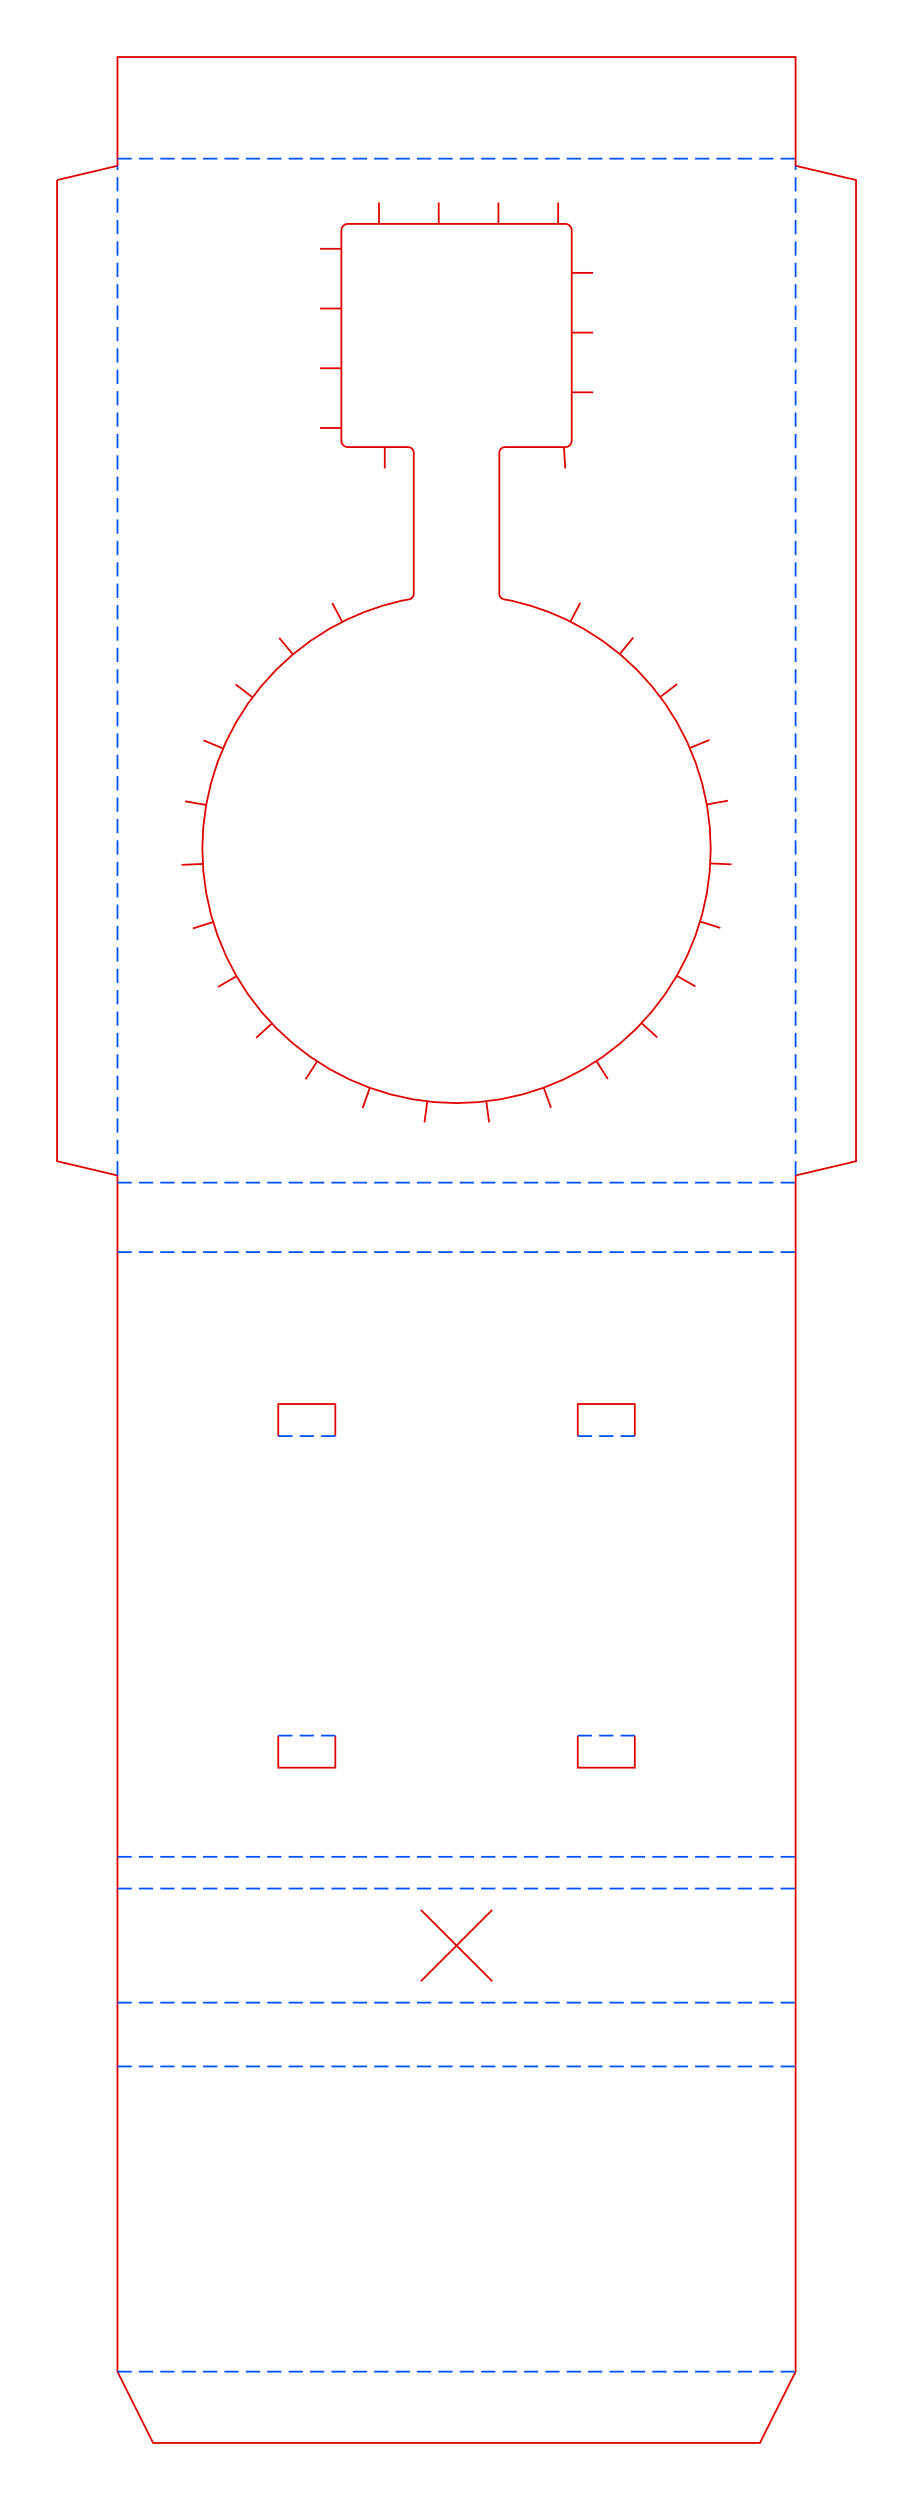
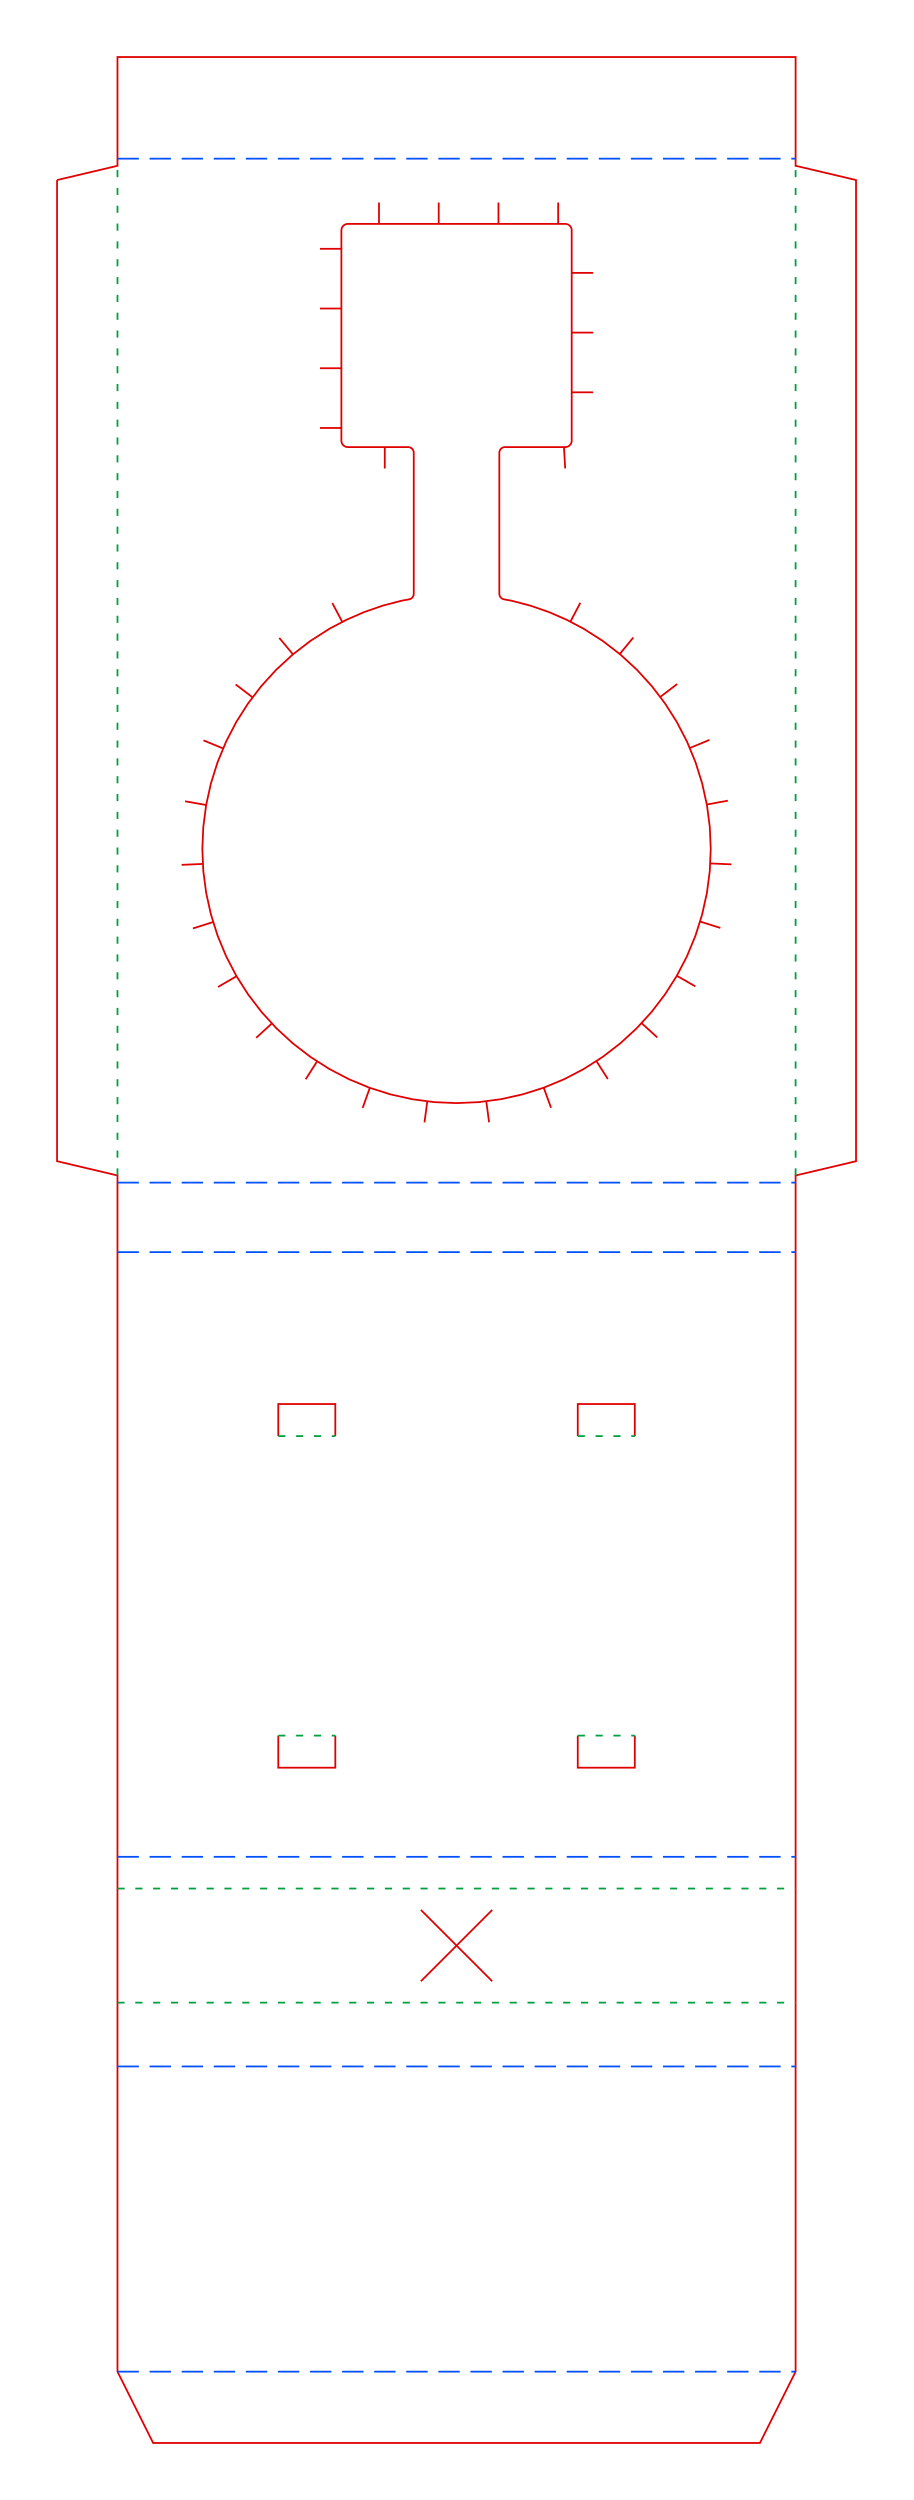
<svg xmlns="http://www.w3.org/2000/svg" width="128.05mm" height="350.60mm" viewBox="0 0 128.05 350.60">
  <g id="SCHNEIDEN" fill="none" stroke="#e00000" stroke-width="0.25">
    <path d="M8.000,25.250 L8.000,25.250 L16.474,23.250 L16.474,23.250 L16.474,23.250 L16.474,23.250 L16.475,23.250 L16.475,23.250 L16.475,23.250 L16.475,23.250 L16.475,23.250 L16.475,23.250 L16.475,23.250 L16.475,23.249 L16.475,23.249 L16.475,23.249 L16.475,23.249 L16.475,8.000 L16.475,8.000 L16.475,8.000 L111.575,8.000 L111.575,8.000 L111.575,8.000 L111.575,23.249 L111.575,23.249 L111.575,23.249 L111.575,23.249 L111.575,23.250 L111.575,23.250 L111.575,23.250 L111.575,23.250 L111.575,23.250 L111.575,23.250 L111.575,23.250 L111.576,23.250 L111.576,23.250 L111.576,23.250 L111.576,23.250 L120.050,25.250 L120.050,25.250 L120.050,25.250 L120.050,162.850 L120.050,162.850 L120.050,162.850 L111.576,164.850 L111.576,164.850 L111.576,164.850 L111.576,164.850 L111.575,164.850 L111.575,164.850 L111.575,164.850 L111.575,164.850 L111.575,164.850 L111.575,164.850 L111.575,164.850 L111.575,164.851 L111.575,164.851 L111.575,164.851 L111.575,164.851 L111.575,332.600 L111.575,332.600 L111.575,332.600 L111.575,332.600 L111.575,332.600 L106.575,342.600 L106.575,342.600 L106.575,342.600 L21.475,342.600 L21.475,342.600 L21.475,342.600 L16.475,332.600 L16.475,332.600 L16.475,332.600 L16.475,332.600 L16.475,332.600 L16.475,164.851 L16.475,164.851 L16.475,164.851 L16.475,164.851 L16.475,164.850 L16.475,164.850 L16.475,164.850 L16.475,164.850 L16.475,164.850 L16.475,164.850 L16.475,164.850 L16.474,164.850 L16.474,164.850 L16.474,164.850 L16.474,164.850 L8.000,162.850 L8.000,162.850 L8.000,162.850 L8.000,25.250 L8.000,25.250" />
    <path d="M60.933,154.564 L60.864,154.558 L57.834,154.157 L57.765,154.144 L54.790,153.481 L54.722,153.463 L51.825,152.546 L51.760,152.522 L48.965,151.361 L48.902,151.332 L46.231,149.940 L46.171,149.905 L43.575,148.249 L43.517,148.209 L41.091,146.341 L41.037,146.296 L38.795,144.234 L38.746,144.185 L36.702,141.947 L36.657,141.893 L34.823,139.497 L34.784,139.440 L33.170,136.904 L33.135,136.844 L31.727,134.138 L31.698,134.075 L30.534,131.263 L30.510,131.197 L29.598,128.300 L29.580,128.232 L28.923,125.269 L28.911,125.200 L28.515,122.190 L28.509,122.121 L28.377,119.085 L28.377,119.015 L28.507,116.007 L28.513,115.938 L28.904,112.944 L28.916,112.876 L29.567,109.917 L29.585,109.849 L30.495,106.945 L30.519,106.880 L31.686,104.052 L31.715,103.988 L33.135,101.256 L33.170,101.196 L34.768,98.683 L34.807,98.626 L36.628,96.241 L36.673,96.188 L38.710,93.952 L38.759,93.902 L41.002,91.834 L41.056,91.788 L43.493,89.908 L43.552,89.867 L46.173,88.194 L46.230,88.160 L48.559,86.931 L48.613,86.905 L51.048,85.847 L51.105,85.825 L53.630,84.951 L53.689,84.933 L56.286,84.251 L56.346,84.238 L57.348,84.057 L57.445,84.034 L57.520,84.008 L57.592,83.976 L57.661,83.936 L57.725,83.889 L57.784,83.836 L57.838,83.778 L57.886,83.715 L57.927,83.647 L57.962,83.575 L57.989,83.501 L58.008,83.424 L58.020,83.345 L58.025,83.246 L58.025,63.519 L58.020,63.421 L58.009,63.344 L57.990,63.268 L57.963,63.194 L57.930,63.123 L57.889,63.056 L57.843,62.993 L57.790,62.935 L57.732,62.882 L57.669,62.835 L57.602,62.795 L57.531,62.761 L57.457,62.735 L57.381,62.716 L57.303,62.704 L57.205,62.700 L48.807,62.700 L48.762,62.698 L48.719,62.696 L48.630,62.686 L48.619,62.684 L48.531,62.664 L48.520,62.661 L48.436,62.631 L48.425,62.627 L48.345,62.588 L48.336,62.583 L48.259,62.535 L48.251,62.529 L48.180,62.473 L48.172,62.466 L48.109,62.402 L48.101,62.394 L48.046,62.324 L48.039,62.314 L47.991,62.239 L47.986,62.229 L47.947,62.148 L47.943,62.138 L47.913,62.053 L47.910,62.042 L47.890,61.955 L47.889,61.944 L47.879,61.855 L47.876,61.812 L47.875,61.768 L47.875,32.332 L47.876,32.287 L47.879,32.244 L47.889,32.155 L47.891,32.144 L47.911,32.056 L47.914,32.046 L47.943,31.961 L47.947,31.951 L47.986,31.870 L47.992,31.860 L48.039,31.785 L48.046,31.776 L48.102,31.705 L48.109,31.697 L48.172,31.634 L48.181,31.626 L48.251,31.571 L48.260,31.564 L48.336,31.516 L48.345,31.511 L48.427,31.472 L48.437,31.468 L48.521,31.439 L48.532,31.435 L48.619,31.416 L48.630,31.414 L48.719,31.404 L48.762,31.401 L48.807,31.400 L79.243,31.400 L79.288,31.401 L79.331,31.404 L79.420,31.414 L79.431,31.416 L79.519,31.436 L79.529,31.439 L79.614,31.468 L79.624,31.472 L79.705,31.512 L79.714,31.517 L79.791,31.565 L79.800,31.571 L79.869,31.627 L79.878,31.634 L79.941,31.698 L79.948,31.706 L80.005,31.776 L80.011,31.785 L80.058,31.861 L80.064,31.871 L80.103,31.952 L80.107,31.962 L80.137,32.046 L80.140,32.057 L80.160,32.145 L80.161,32.155 L80.171,32.244 L80.174,32.288 L80.175,32.332 L80.175,61.768 L80.174,61.813 L80.171,61.855 L80.161,61.945 L80.159,61.956 L80.140,62.043 L80.136,62.054 L80.107,62.139 L80.103,62.148 L80.063,62.230 L80.058,62.239 L80.011,62.315 L80.004,62.324 L79.948,62.394 L79.941,62.403 L79.877,62.466 L79.869,62.473 L79.799,62.530 L79.791,62.535 L79.713,62.584 L79.704,62.589 L79.624,62.627 L79.613,62.632 L79.529,62.661 L79.518,62.664 L79.431,62.684 L79.420,62.686 L79.331,62.696 L79.288,62.698 L79.243,62.700 L70.845,62.700 L70.747,62.704 L70.669,62.716 L70.593,62.735 L70.519,62.761 L70.448,62.795 L70.381,62.835 L70.318,62.882 L70.260,62.935 L70.207,62.993 L70.161,63.056 L70.120,63.123 L70.087,63.194 L70.060,63.268 L70.041,63.344 L70.030,63.421 L70.025,63.519 L70.025,83.246 L70.030,83.345 L70.042,83.424 L70.061,83.501 L70.088,83.575 L70.123,83.647 L70.164,83.715 L70.212,83.778 L70.266,83.836 L70.325,83.889 L70.389,83.936 L70.458,83.976 L70.530,84.008 L70.605,84.034 L70.702,84.057 L71.704,84.238 L71.764,84.251 L74.361,84.933 L74.420,84.951 L76.945,85.825 L77.002,85.847 L79.437,86.905 L79.491,86.931 L81.820,88.160 L81.877,88.194 L84.498,89.867 L84.557,89.908 L86.994,91.788 L87.048,91.834 L89.291,93.902 L89.340,93.952 L91.377,96.188 L91.422,96.241 L93.243,98.626 L93.282,98.683 L94.880,101.196 L94.915,101.256 L96.335,103.988 L96.365,104.052 L97.531,106.880 L97.555,106.945 L98.465,109.849 L98.483,109.917 L99.134,112.876 L99.146,112.944 L99.537,115.938 L99.543,116.007 L99.673,119.015 L99.673,119.085 L99.541,122.121 L99.535,122.190 L99.139,125.200 L99.127,125.269 L98.470,128.232 L98.452,128.300 L97.540,131.197 L97.516,131.263 L96.352,134.075 L96.323,134.138 L94.915,136.844 L94.880,136.904 L93.266,139.440 L93.227,139.497 L91.393,141.893 L91.348,141.947 L89.304,144.185 L89.255,144.234 L87.013,146.296 L86.959,146.341 L84.533,148.209 L84.475,148.249 L81.879,149.905 L81.819,149.940 L79.148,151.332 L79.085,151.361 L76.290,152.522 L76.225,152.546 L73.328,153.463 L73.260,153.481 L70.285,154.144 L70.216,154.157 L67.186,154.558 L67.116,154.564 L64.060,154.698 L63.990,154.698 L60.933,154.564" />
    <path d="M59.925,154.433 L59.531,157.407" />
    <path d="M51.866,152.559 L50.856,155.383" />
    <path d="M44.482,148.827 L42.868,151.357" />
    <path d="M38.139,143.520 L35.924,145.543" />
    <path d="M33.170,136.904 L30.576,138.411" />
    <path d="M29.912,129.299 L27.051,130.200" />
    <path d="M28.467,121.156 L25.470,121.287" />
    <path d="M28.912,112.894 L25.958,112.373" />
    <path d="M31.305,104.974 L28.532,103.829" />
    <path d="M35.433,97.807 L33.048,95.987" />
    <path d="M41.085,91.766 L39.165,89.461" />
    <path d="M48.003,87.225 L46.602,84.572" />
    <path d="M79.985,87.192 L81.386,84.539" />
    <path d="M86.909,91.723 L88.815,89.406" />
    <path d="M92.575,97.752 L94.959,95.931" />
    <path d="M96.718,104.909 L99.491,103.764" />
    <path d="M99.123,112.825 L102.075,112.286" />
    <path d="M99.586,121.086 L102.583,121.217" />
    <path d="M98.159,129.232 L101.020,130.133" />
    <path d="M94.915,136.844 L97.518,138.335" />
    <path d="M89.958,143.469 L92.174,145.492" />
    <path d="M83.628,148.790 L85.241,151.319" />
    <path d="M76.250,152.536 L77.278,155.355" />
    <path d="M68.195,154.424 L68.589,157.398" />
    <path d="M53.960,62.700 L53.960,65.700" />
    <path d="M47.875,60.019 L44.875,60.019" />
    <path d="M47.875,51.643 L44.875,51.643" />
    <path d="M47.875,43.267 L44.875,43.267" />
    <path d="M47.875,34.891 L44.875,34.891" />
    <path d="M53.149,31.400 L53.149,28.400" />
    <path d="M61.525,31.400 L61.525,28.400" />
    <path d="M69.902,31.400 L69.902,28.400" />
    <path d="M78.278,31.400 L78.278,28.400" />
    <path d="M80.175,38.268 L83.175,38.268" />
    <path d="M80.175,46.644 L83.175,46.644" />
    <path d="M80.175,55.020 L83.175,55.020" />
    <path d="M79.089,62.700 L79.261,65.695" />
    <path d="M39.025,243.400 L39.025,247.900 L47.025,247.900 L47.025,243.400" />
    <path d="M39.025,201.400 L39.025,196.900 L47.025,196.900 L47.025,201.400" />
    <path d="M81.025,243.400 L81.025,247.900 L89.025,247.900 L89.025,243.400" />
    <path d="M81.025,201.400 L81.025,196.900 L89.025,196.900 L89.025,201.400" />
    <path d="M59.025,277.850 L69.025,267.850" />
    <path d="M59.025,267.850 L69.025,277.850" />
  </g>
-   <g id="RILLEN" fill="none" stroke="#0050ff" stroke-width="0.25" stroke-dasharray="2,1">
+   <g id="RILLEN_BERG" fill="none" stroke="#0050ff" stroke-width="0.25" stroke-dasharray="3,1.5">
    <path d="M16.475,332.600 L111.575,332.600" />
    <path d="M16.475,289.800 L111.575,289.800" />
-     <path d="M16.475,280.850 L111.575,280.850" />
-     <path d="M16.475,264.850 L111.575,264.850" />
    <path d="M16.475,260.400 L111.575,260.400" />
    <path d="M16.475,175.600 L111.575,175.600" />
    <path d="M16.475,165.850 L111.575,165.850" />
    <path d="M16.475,22.250 L111.575,22.250" />
+   </g>
+   <g id="RILLEN_TAL" fill="none" stroke="#00a040" stroke-width="0.25" stroke-dasharray="1,1.5">
+     <path d="M16.475,280.850 L111.575,280.850" />
+     <path d="M16.475,264.850 L111.575,264.850" />
    <path d="M16.475,164.850 L16.475,23.250" />
    <path d="M111.575,164.850 L111.575,23.250" />
    <path d="M39.025,243.400 L47.025,243.400" />
    <path d="M39.025,201.400 L47.025,201.400" />
    <path d="M81.025,243.400 L89.025,243.400" />
    <path d="M81.025,201.400 L89.025,201.400" />
  </g>
</svg>
